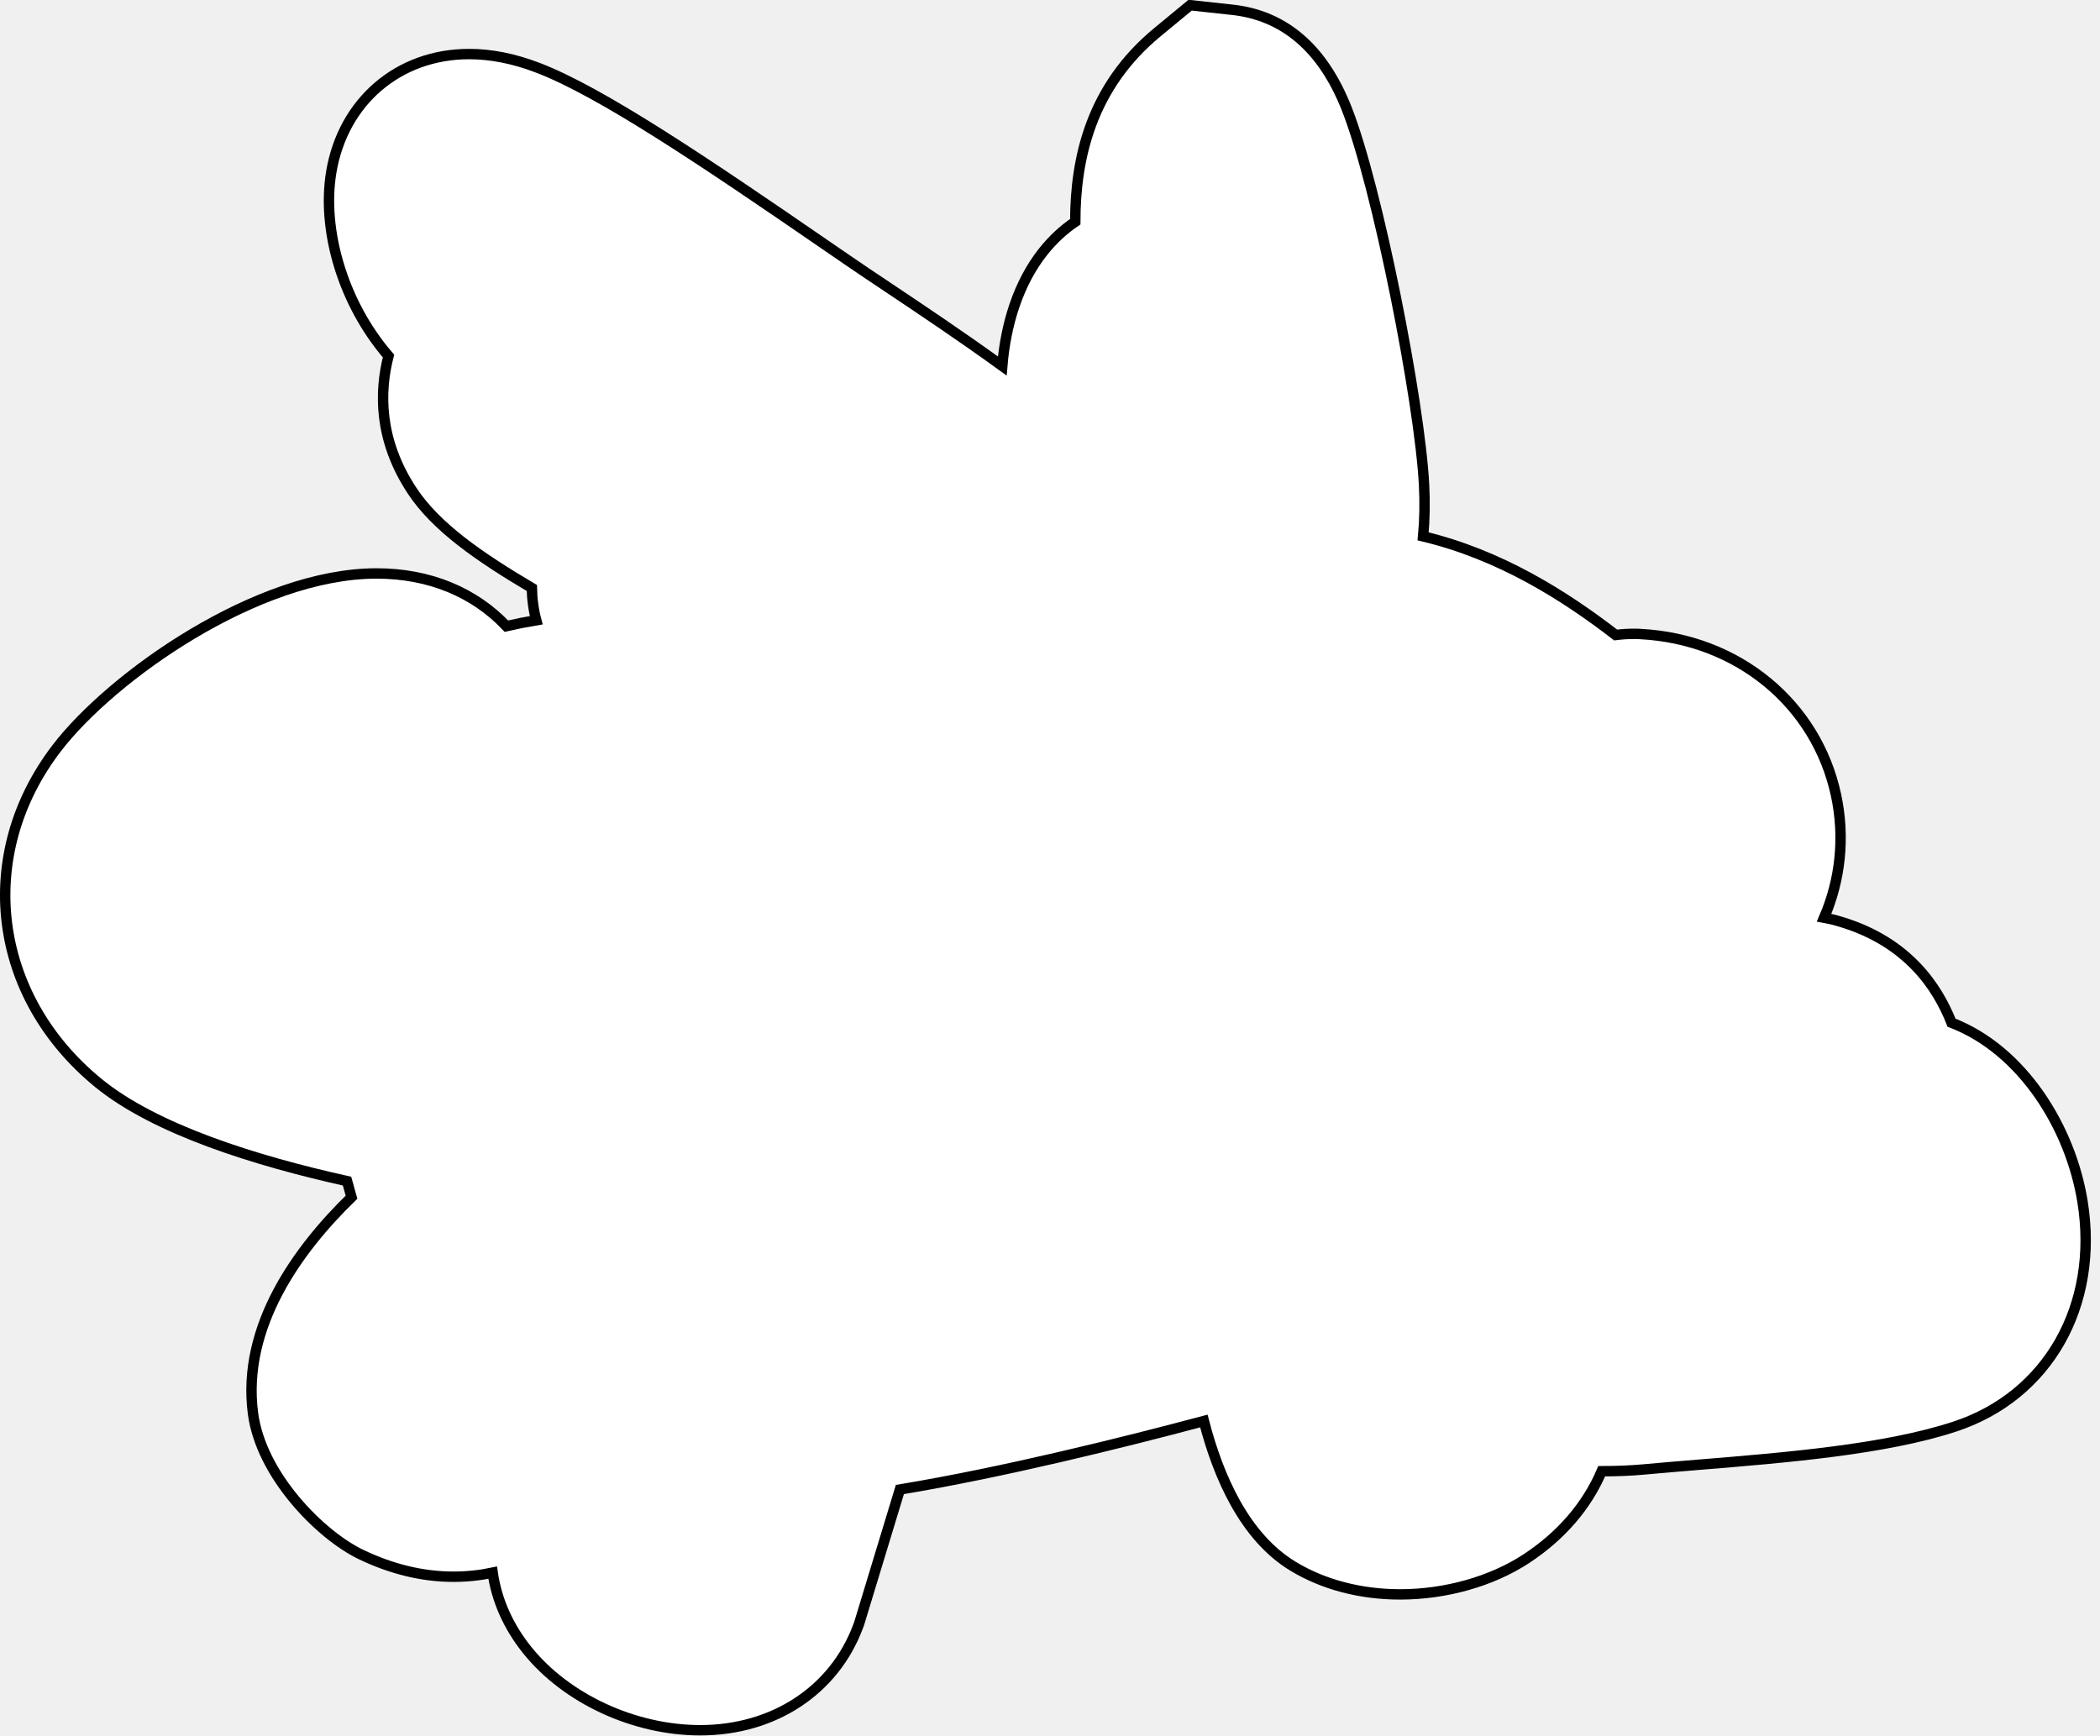
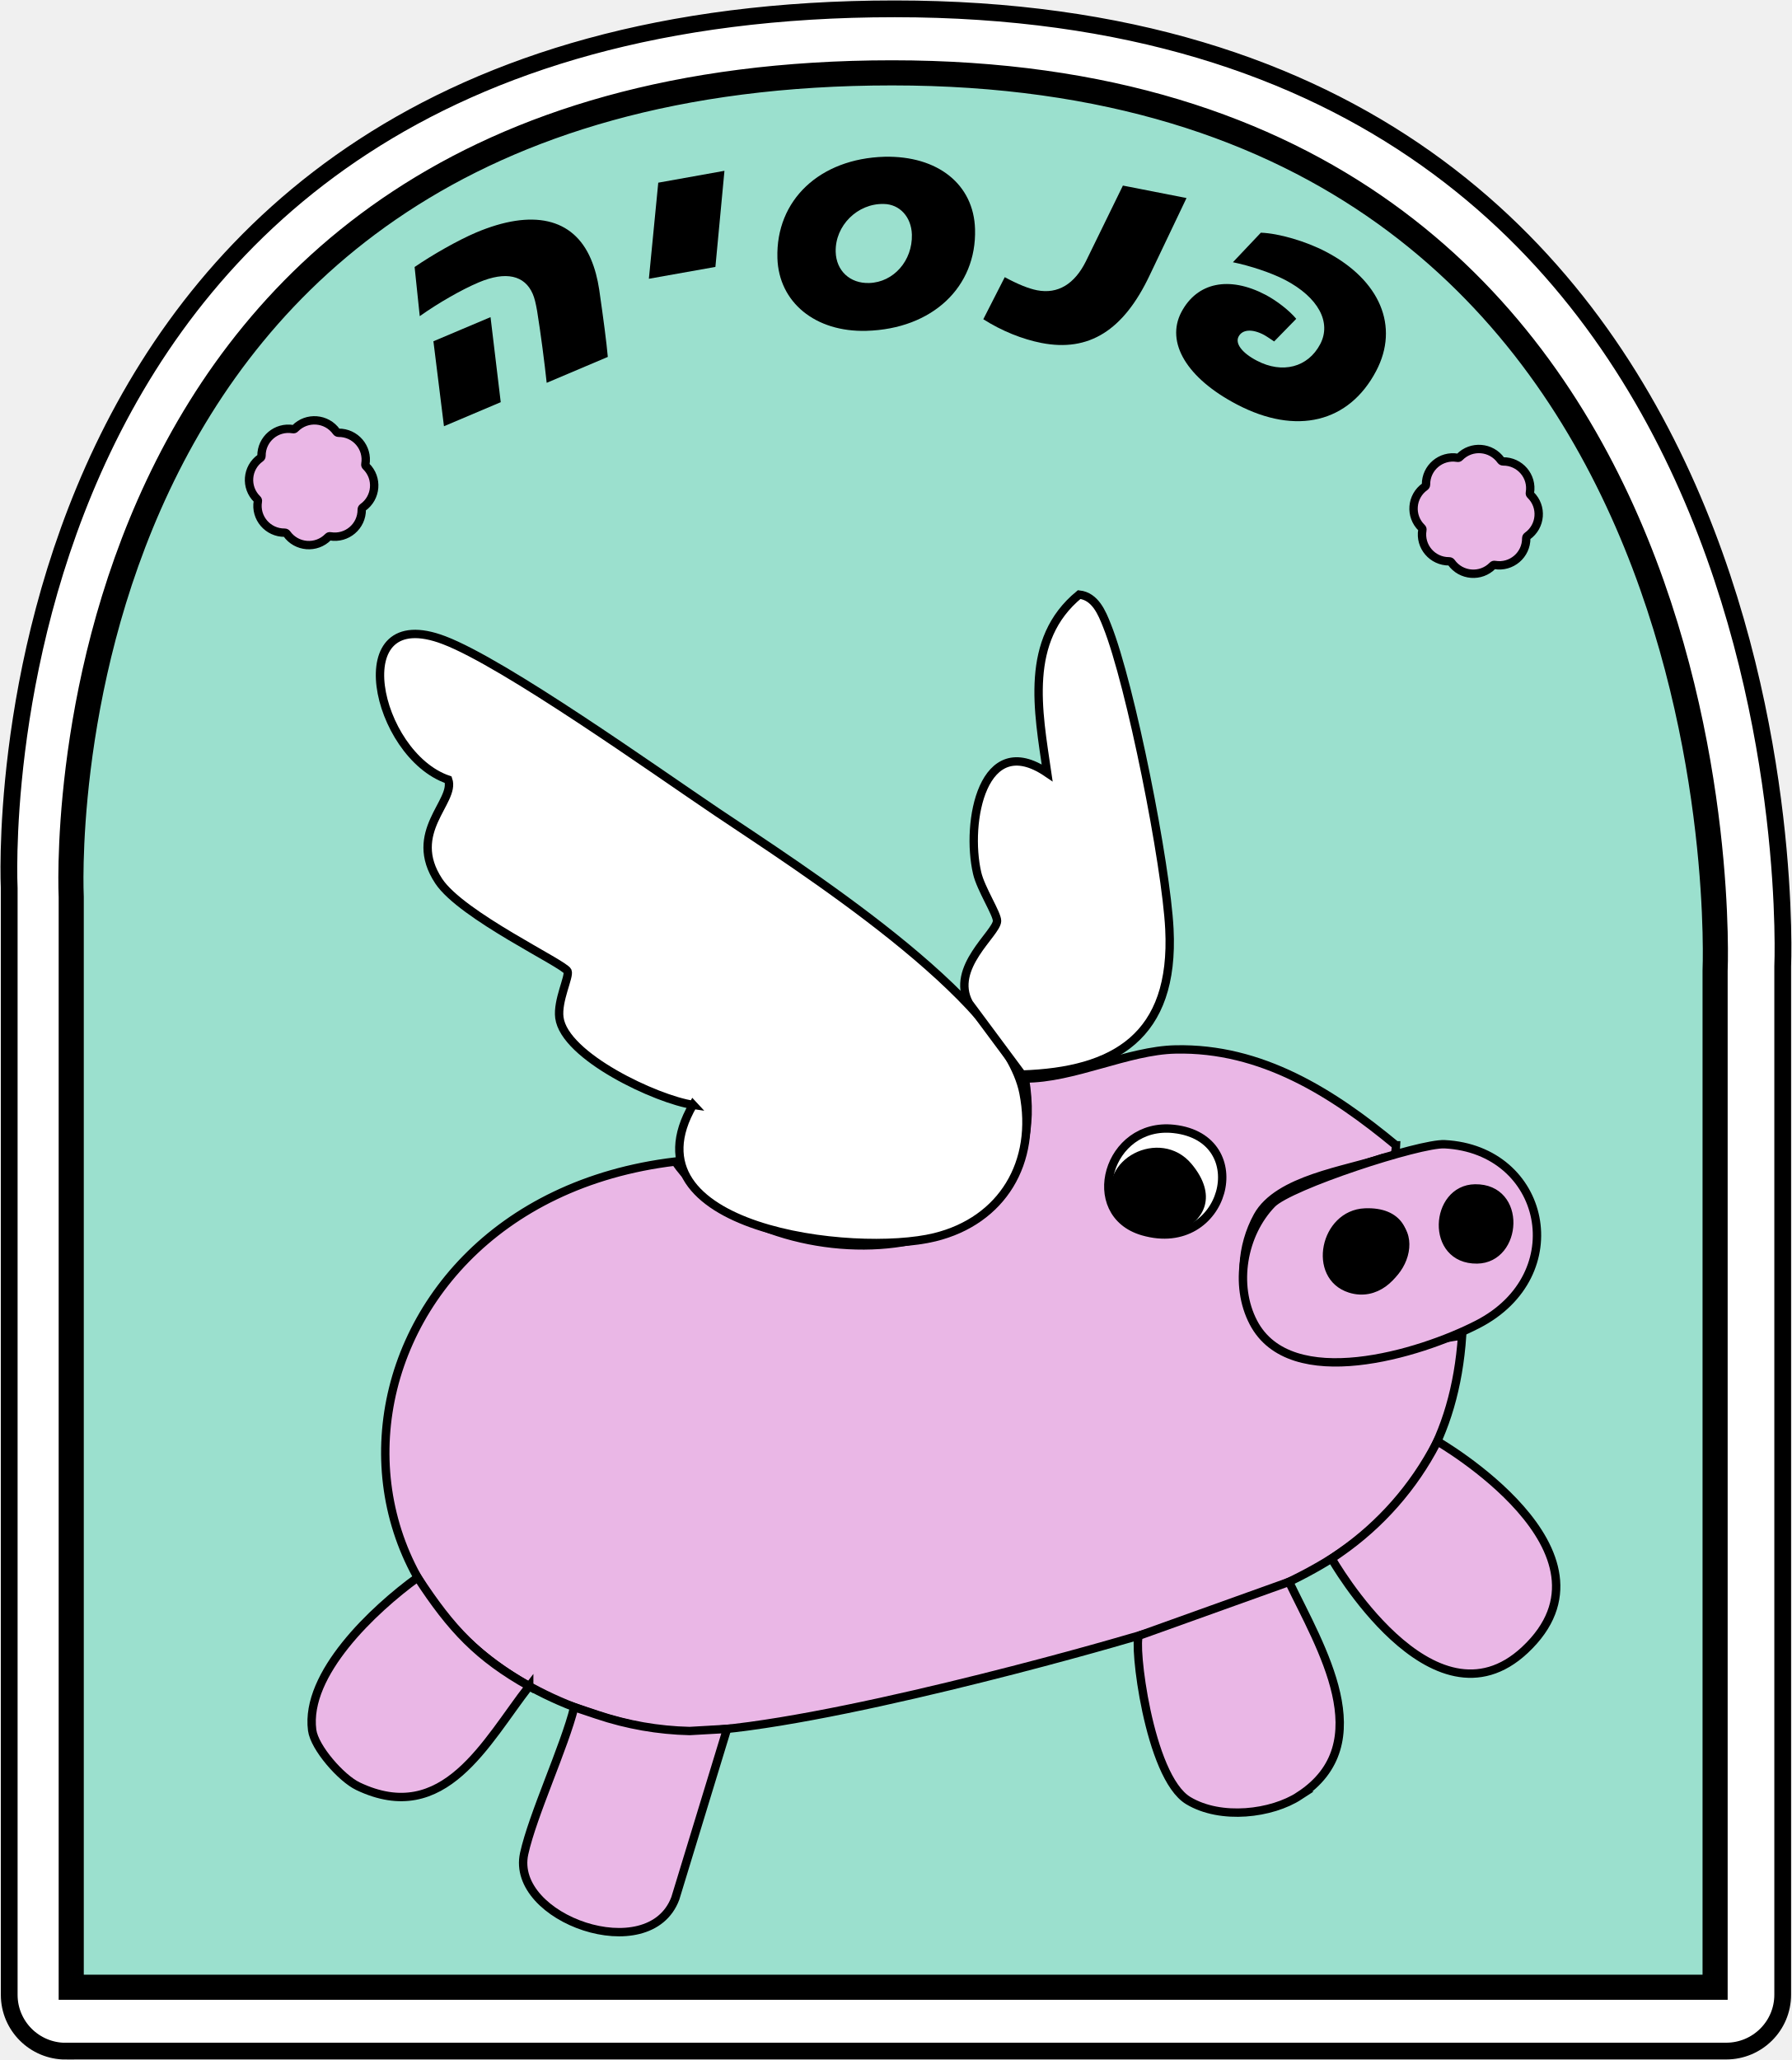
- <svg xmlns="http://www.w3.org/2000/svg" width="202" height="167" viewBox="0 0 202 167" fill="none">
-   <path d="M67.36 166.46C61.02 166.46 54.49 163.44 50.73 158.77C48.9 156.5 47.77 153.95 47.39 151.3C46.2 151.55 44.94 151.69 43.61 151.69C40.67 151.69 37.68 150.97 34.72 149.55C30.86 147.7 25.1 141.94 24.33 135.94C23.25 127.58 28.68 120.17 33.81 115.18C33.66 114.67 33.52 114.15 33.38 113.63C24.54 111.67 14.91 108.65 9.45 104.18C-0.76 95.82 -2.44 82.27 5.47 71.96C10.73 65.1 24.71 55.17 36.22 55.17C41.32 55.17 45.63 56.99 48.71 60.24C49.66 60.02 50.62 59.83 51.58 59.67C51.44 59.15 51.34 58.62 51.27 58.07C51.2 57.56 51.17 57.06 51.16 56.57C46.16 53.61 41.96 50.73 39.64 47.21C36.39 42.28 36.5 37.66 37.37 34.25C32.99 29.18 30.94 22.15 31.86 16.58C32.99 9.77 38.32 5.2 45.13 5.2C47.23 5.2 49.45 5.64 51.74 6.52C57.79 8.83 67.76 15.55 79.22 23.44C80.85 24.56 82.29 25.55 83.45 26.33C84.1 26.77 84.83 27.26 85.62 27.78C88.62 29.79 92.43 32.33 96.41 35.21C96.73 31.27 97.92 27.26 100.35 24.2C101.26 23.06 102.29 22.1 103.43 21.33C103.43 15.21 104.95 8.36 111.34 3.09L114.48 0.5L118.53 0.94C123.54 1.48 127.23 4.66 129.51 10.38C132.51 17.92 136.58 38.75 136.98 46.64C137.07 48.37 137.04 50.02 136.89 51.6C144.23 53.36 150.38 57.21 155.41 61.09C156.14 61 156.71 60.98 157.19 60.98C157.41 60.98 157.62 60.98 157.82 61C167.17 61.49 174.72 67.72 176.61 76.5C177.48 80.56 177.03 84.64 175.46 88.29C176.06 88.4 176.62 88.54 177.16 88.71C183.52 90.65 186.36 94.94 187.72 98.39C194.56 101.02 199.17 108.49 200.32 115.61C201.93 125.6 197 134.29 188.05 137.24C181.35 139.45 171.8 140.23 163.37 140.92C161.52 141.07 159.75 141.22 158.12 141.37C156.93 141.48 155.57 141.54 154.07 141.54C152.64 144.87 150.2 147.73 146.81 149.96C143.48 152.14 139.06 153.39 134.68 153.39C130.88 153.39 127.32 152.46 124.39 150.69C119.7 147.86 117.17 142.01 115.8 136.71C108.04 138.78 96.41 141.67 86.56 143.3L82.64 156.2L82.53 156.49C80.23 162.64 74.41 166.46 67.35 166.46H67.36Z" fill="white" stroke="black" stroke-miterlimit="10" />
+ <svg xmlns="http://www.w3.org/2000/svg" width="214" height="246" viewBox="0 0 214 246" fill="none">
+   <g clip-path="url(#clip0_1294_748)">
+     <path d="M7.85 244.944C4.121 244.944 1.102 241.935 1.102 238.219V106.076C1.102 106.076 -4.28 1.056 106.862 1.056C218.005 1.056 212.909 115.441 212.909 115.441V238.208C212.909 241.925 209.889 244.934 206.16 244.934H7.85V244.944Z" fill="white" stroke="black" stroke-width="2" stroke-miterlimit="10" />
+     <path d="M8.507 237.3V107.131C8.507 107.131 3.528 8.7 106.544 8.7C209.561 8.7 204.836 115.926 204.836 115.926V237.311H8.507V237.3Z" fill="#9BE0CE" stroke="black" stroke-width="3" stroke-miterlimit="10" />
+     <path d="M39.442 64.044C39.346 64.023 39.251 64.055 39.188 64.129C37.779 65.565 35.416 65.375 34.251 63.738C34.198 63.664 34.102 63.612 34.007 63.612C31.994 63.633 30.458 61.838 30.797 59.864C30.818 59.769 30.786 59.673 30.712 59.61C29.271 58.206 29.462 55.852 31.104 54.69C31.178 54.637 31.231 54.542 31.231 54.447C31.21 52.441 33.011 50.91 34.992 51.248C35.088 51.269 35.183 51.238 35.246 51.164C36.656 49.728 39.018 49.918 40.183 51.554C40.236 51.628 40.332 51.681 40.427 51.681C42.44 51.66 43.976 53.455 43.637 55.429C43.616 55.524 43.648 55.619 43.722 55.682C45.163 57.087 44.972 59.441 43.33 60.602C43.256 60.655 43.203 60.75 43.203 60.845C43.224 62.851 41.423 64.382 39.442 64.044Z" fill="#EAB7E6" stroke="black" stroke-miterlimit="10" />
+     <path d="M178.52 67.465C178.425 67.444 178.33 67.476 178.266 67.55C176.857 68.986 174.495 68.796 173.329 67.159C173.276 67.085 173.181 67.032 173.086 67.032C171.073 67.053 169.537 65.259 169.876 63.284C169.897 63.189 169.865 63.094 169.791 63.031C168.35 61.627 168.541 59.272 170.183 58.111C170.257 58.058 170.31 57.963 170.31 57.868C170.289 55.862 172.09 54.331 174.071 54.669C174.166 54.69 174.262 54.658 174.325 54.584C175.734 53.149 178.097 53.339 179.262 54.975C179.315 55.049 179.41 55.102 179.506 55.102C181.519 55.081 183.055 56.876 182.716 58.85C182.695 58.945 182.726 59.04 182.8 59.103C184.241 60.508 184.051 62.862 182.408 64.023C182.334 64.076 182.281 64.171 182.281 64.266C182.303 66.272 180.502 67.803 178.52 67.465Z" fill="#EAB7E6" stroke="black" stroke-miterlimit="10" />
+     <path d="M143.973 136.588C151.326 145.393 136.314 150.514 133.136 142.268C130.699 135.965 139.64 131.394 143.973 136.588Z" fill="white" />
+     <path d="M166.729 136.768C166.634 138.858 166.009 138.003 165.13 138.298C160.786 139.766 152.629 140.822 150.192 145.235C148.253 148.761 147.851 153.386 149.758 157.018C155.034 167.048 166.316 160.438 174.622 159.499C172.916 184.394 152.999 190.486 132.754 196.262C121.673 199.429 88.28 208.298 78.449 206.566C32.195 198.394 37.641 143.852 80.642 138.71C90.855 153.502 126.525 153.27 122.404 128.796C128.199 128.817 134.725 125.439 140.382 125.323C150.658 125.09 159.155 130.507 166.719 136.768H166.729ZM140.202 134.814C132.277 133.927 129.195 144.929 136.505 147.04C146.346 149.881 150.001 135.912 140.202 134.814Z" fill="#EAB7E6" stroke="black" stroke-miterlimit="10" />
+     <path d="M82.782 131.943C78.481 131.32 67.41 126.167 66.806 121.522C66.541 119.484 68.046 116.591 67.781 115.979C67.41 115.103 55.121 109.338 52.398 105.22C48.531 99.371 54.432 95.729 53.532 93.111C44.813 90.133 40.914 71.826 53.034 76.45C60.28 79.206 78.205 91.981 85.642 96.985C95.209 103.426 119.978 119.104 122.234 130.496C123.887 138.816 119.692 145.773 111.64 147.748C102.063 150.102 74.116 146.829 82.772 131.932L82.782 131.943Z" fill="white" stroke="black" stroke-miterlimit="10" />
+     <path d="M115.719 119.79C113.441 115.557 119.035 111.46 119.077 109.982C119.098 109.137 117.139 106.15 116.704 104.27C115.295 98.21 117.361 87.05 125.063 92.287C123.982 84.907 122.298 76.418 128.887 71.002C130.816 71.213 131.61 73.198 132.214 74.719C135.043 81.803 139.28 103.236 139.662 110.953C140.308 123.813 133.093 127.962 122.054 128.321L115.719 119.79Z" fill="white" stroke="black" stroke-miterlimit="10" />
+     <path d="M159.038 186.126L160.055 185.419C164.897 182.051 168.848 177.563 171.55 172.337L171.666 172.116C171.666 172.116 194.655 185.324 182.112 197.043C171.073 207.347 159.038 186.126 159.038 186.126Z" fill="#EAB7E6" stroke="black" stroke-miterlimit="10" />
+     <path d="M155.203 214.442C151.887 216.607 145.817 217.367 141.918 215.023C137.161 212.162 135.307 195.934 136.049 195.322L153.953 188.903C157.693 196.694 164.791 208.171 155.192 214.442H155.203Z" fill="#EAB7E6" stroke="black" stroke-miterlimit="10" />
+     <path d="M149.694 157.926C147.363 153.46 148.402 147.389 151.908 143.757C154.016 141.582 169.579 136.493 172.535 136.641C184.686 137.274 187.949 152.267 176.455 158.158C169.547 161.705 154.112 166.393 149.694 157.926ZM176.169 141.92C171.306 141.983 170.723 150.472 176.412 150.398C181.275 150.334 181.858 141.846 176.169 141.92ZM163.021 144.792C158.169 144.992 156.644 152.425 161.242 153.882C167.259 155.782 171.253 144.454 163.021 144.792Z" fill="#EAB7E6" stroke="black" stroke-miterlimit="10" />
+     <path d="M86.829 206.471L80.653 226.7C77.538 234.999 60.905 229.128 62.6 221.358C63.617 216.723 67.41 208.614 68.586 203.863L71.33 204.782C74.889 205.975 78.608 206.629 82.358 206.714L86.829 206.461V206.471Z" fill="#EAB7E6" stroke="black" stroke-miterlimit="10" />
+     <path d="M63.204 201.35C58.056 207.96 53.066 218.233 42.747 213.302C40.755 212.352 37.556 208.709 37.281 206.608C36.412 199.904 44.59 192.218 49.877 188.375C53.924 194.583 57.113 197.93 63.204 201.361V201.35Z" fill="#EAB7E6" stroke="black" stroke-miterlimit="10" />
+     <path d="M163.329 144.781C172.026 144.58 168.001 155.867 161.602 153.861C156.707 152.33 158.201 144.897 163.329 144.781Z" fill="black" />
+     <path d="M175.925 142.173C181.73 142.194 181.286 150.398 176.317 150.387C170.511 150.366 170.956 142.163 175.925 142.173Z" fill="black" />
+     <path d="M142.299 138.985C148.614 146.534 135.731 150.926 132.998 143.863C130.911 138.457 138.57 134.54 142.299 138.985Z" fill="black" />
+     <path d="M64.158 37.185C63.977 36.161 63.84 35.601 63.628 35.105C62.674 32.877 60.418 32.349 57.176 33.722C55.1 34.598 52.282 36.224 50.131 37.755L49.517 31.885C51.688 30.396 54.687 28.697 56.837 27.778C63.575 24.927 68.469 26.015 70.567 30.924C71.054 32.065 71.362 33.268 71.563 34.577C72.082 38.188 72.431 40.817 72.591 42.622L65.291 45.716C65.037 43.33 64.592 39.888 64.158 37.196V37.185ZM51.763 40.754L58.585 37.871L59.803 48.028L53.023 50.9L51.763 40.754Z" fill="black" />
+     <path d="M78.629 21.813L86.522 20.398L85.441 31.874L77.496 33.289L78.618 21.802L78.629 21.813Z" fill="black" />
+     <path d="M92.846 30.808C92.645 23.893 97.9 18.941 105.644 18.719C112.022 18.582 116.302 22.034 116.45 27.366C116.651 34.282 111.344 39.286 103.472 39.508C97.37 39.677 93.005 36.098 92.846 30.819V30.808ZM108.907 28.01C108.843 25.899 107.445 24.389 105.559 24.357C102.413 24.273 99.722 26.944 99.807 30.08C99.87 32.328 101.512 33.87 103.811 33.796C106.714 33.712 108.992 31.135 108.907 28.01Z" fill="black" />
+     <path d="M117.435 38.125L119.999 33.099C121.556 33.944 122.838 34.461 123.855 34.662C126.345 35.147 128.347 33.923 129.703 31.178L134.11 22.161L141.706 23.65L137.299 32.888C134.184 39.466 130.042 42.063 124.374 40.954C122.118 40.511 119.639 39.529 117.425 38.114L117.435 38.125Z" fill="black" />
+     <path d="M141.092 37.27C142.967 33.722 146.77 32.92 151.135 35.2C152.501 35.918 154.006 37.101 154.811 38.072L152.173 40.775C151.823 40.542 151.241 40.141 150.944 39.983C149.535 39.244 148.37 39.339 147.925 40.194C147.491 41.018 148.327 42.147 150.118 43.076C153.148 44.66 156.209 43.879 157.671 41.102C159.049 38.484 157.438 35.506 153.497 33.437C151.834 32.571 149.302 31.737 147.247 31.315L150.584 27.788C152.724 27.862 155.976 28.813 158.349 30.058C164.833 33.448 167.153 38.99 164.356 44.301C161.114 50.467 154.832 52.019 147.734 48.303C141.749 45.177 139.185 40.891 141.092 37.27Z" fill="black" />
+   </g>
+   <defs>
+     <clipPath id="clip0_1294_748">
+       <rect width="214" height="246" fill="white" />
+     </clipPath>
+   </defs>
</svg>
